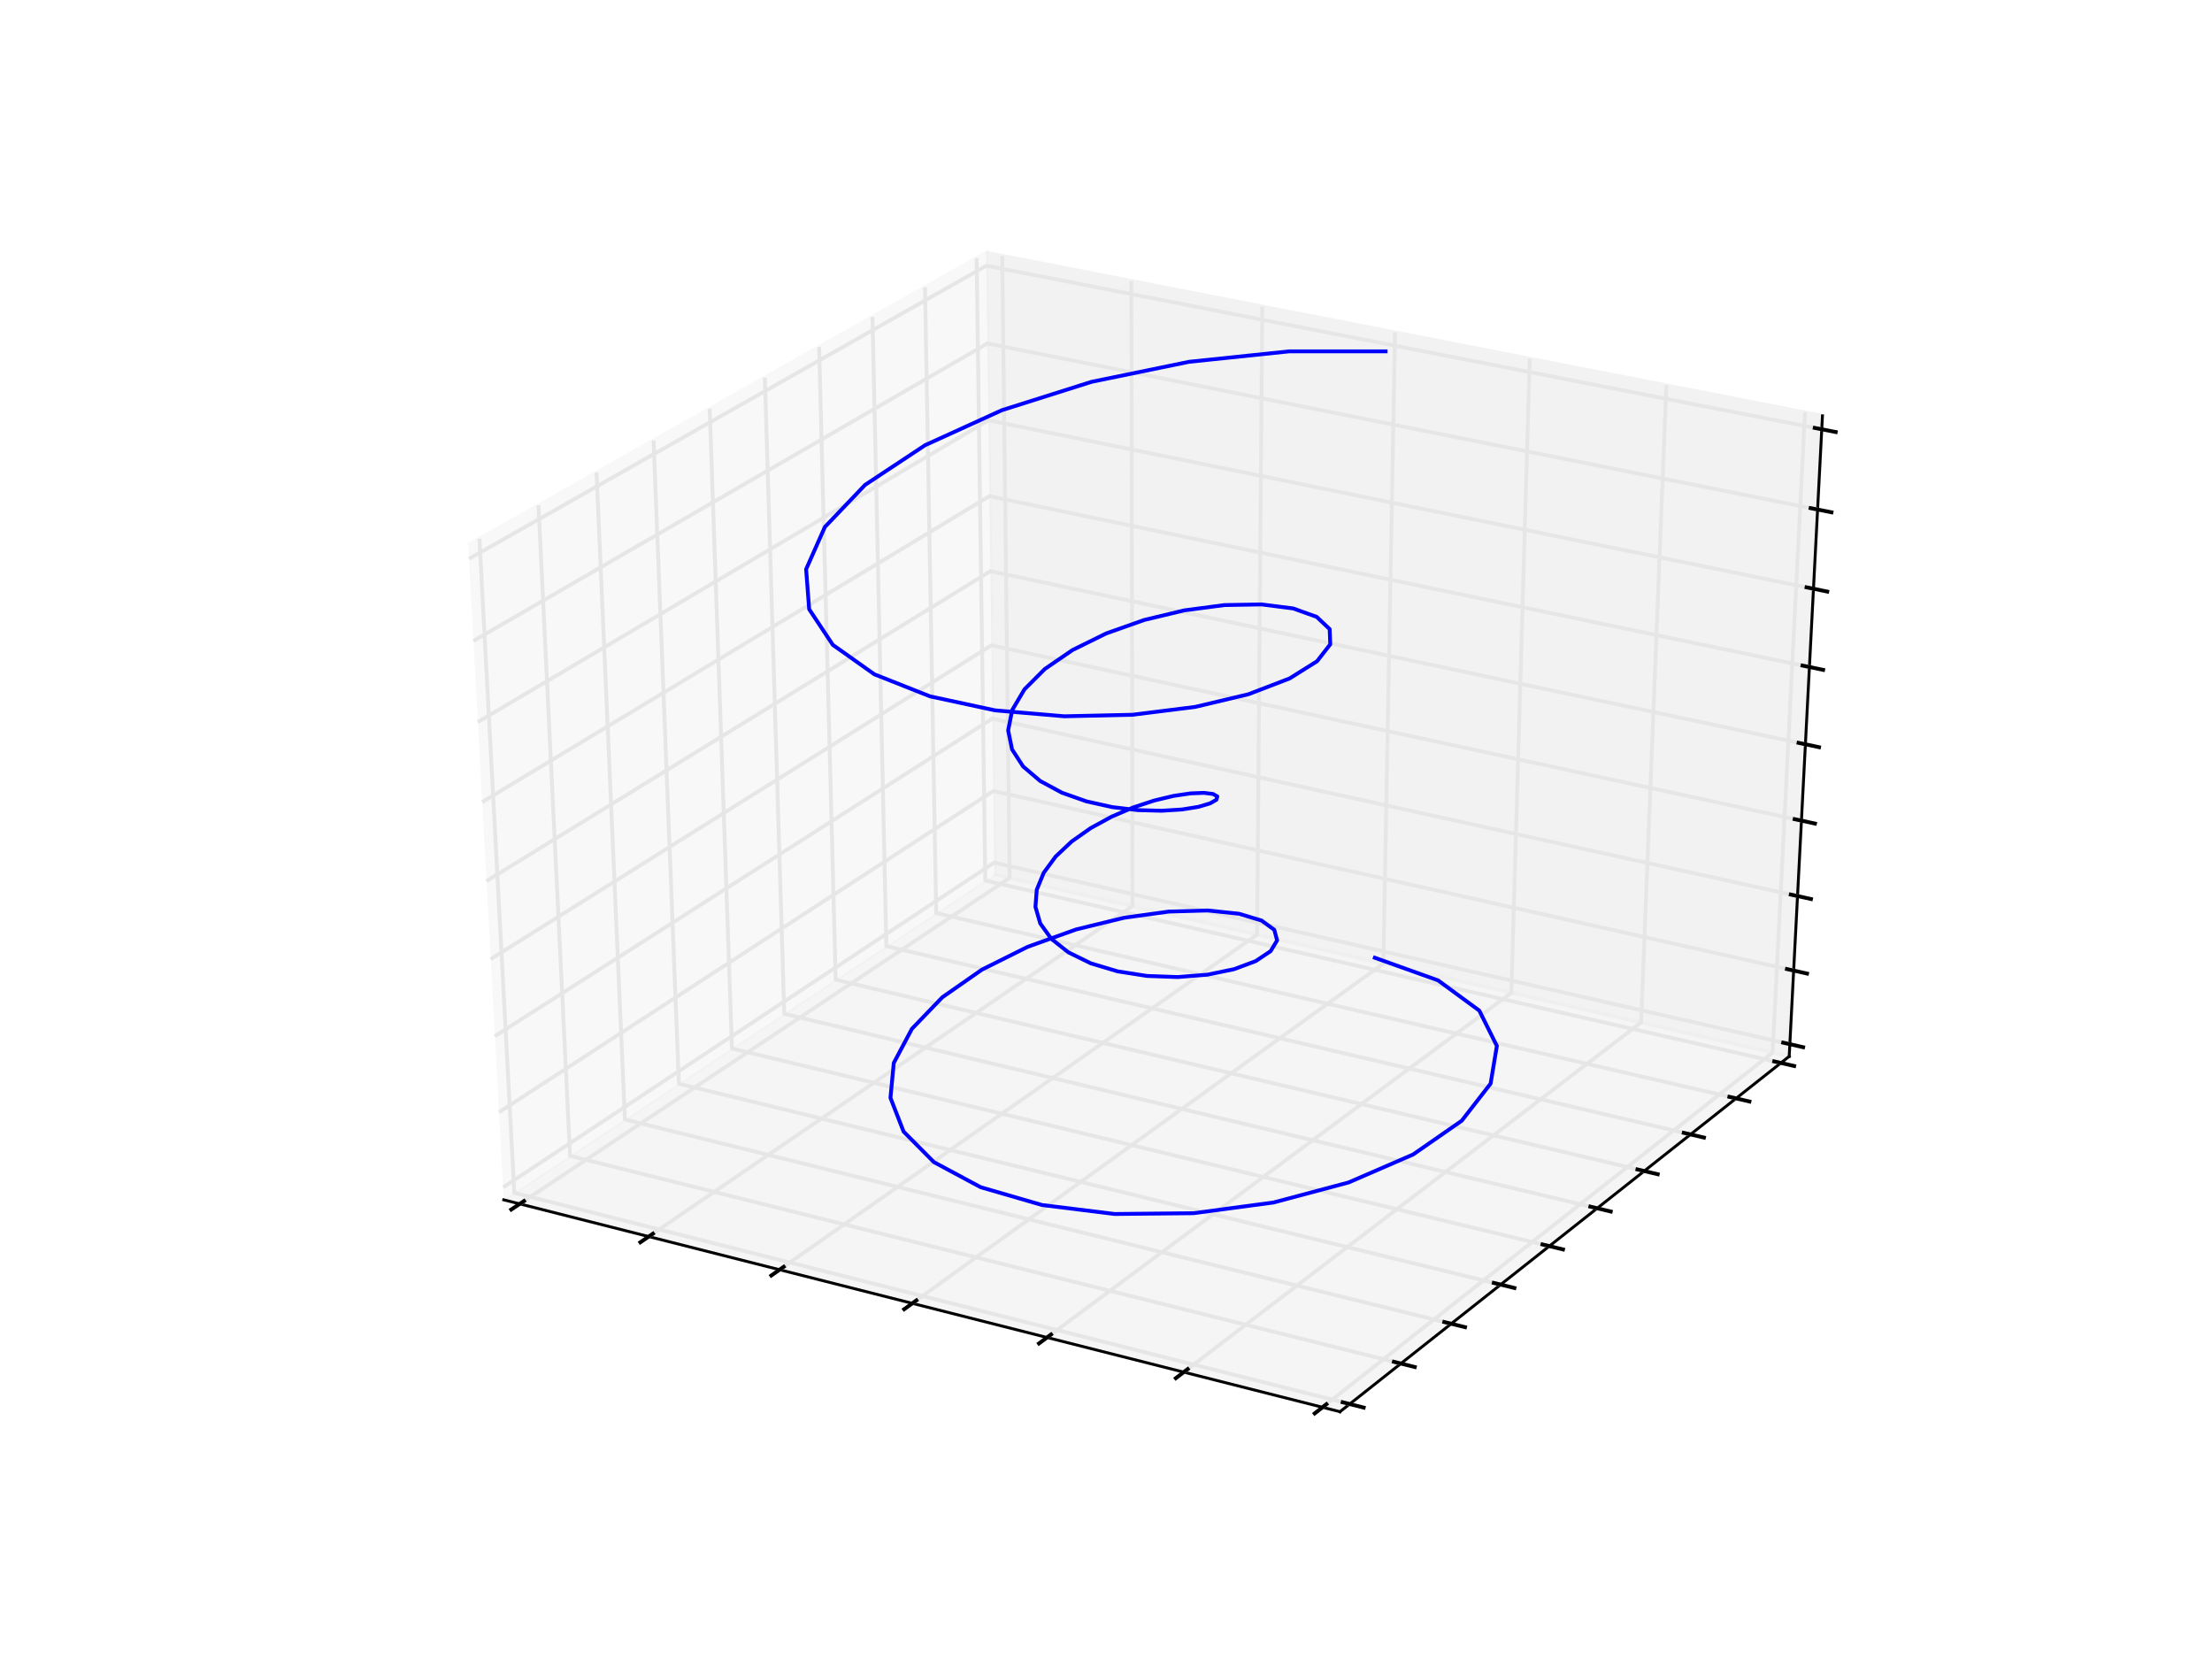
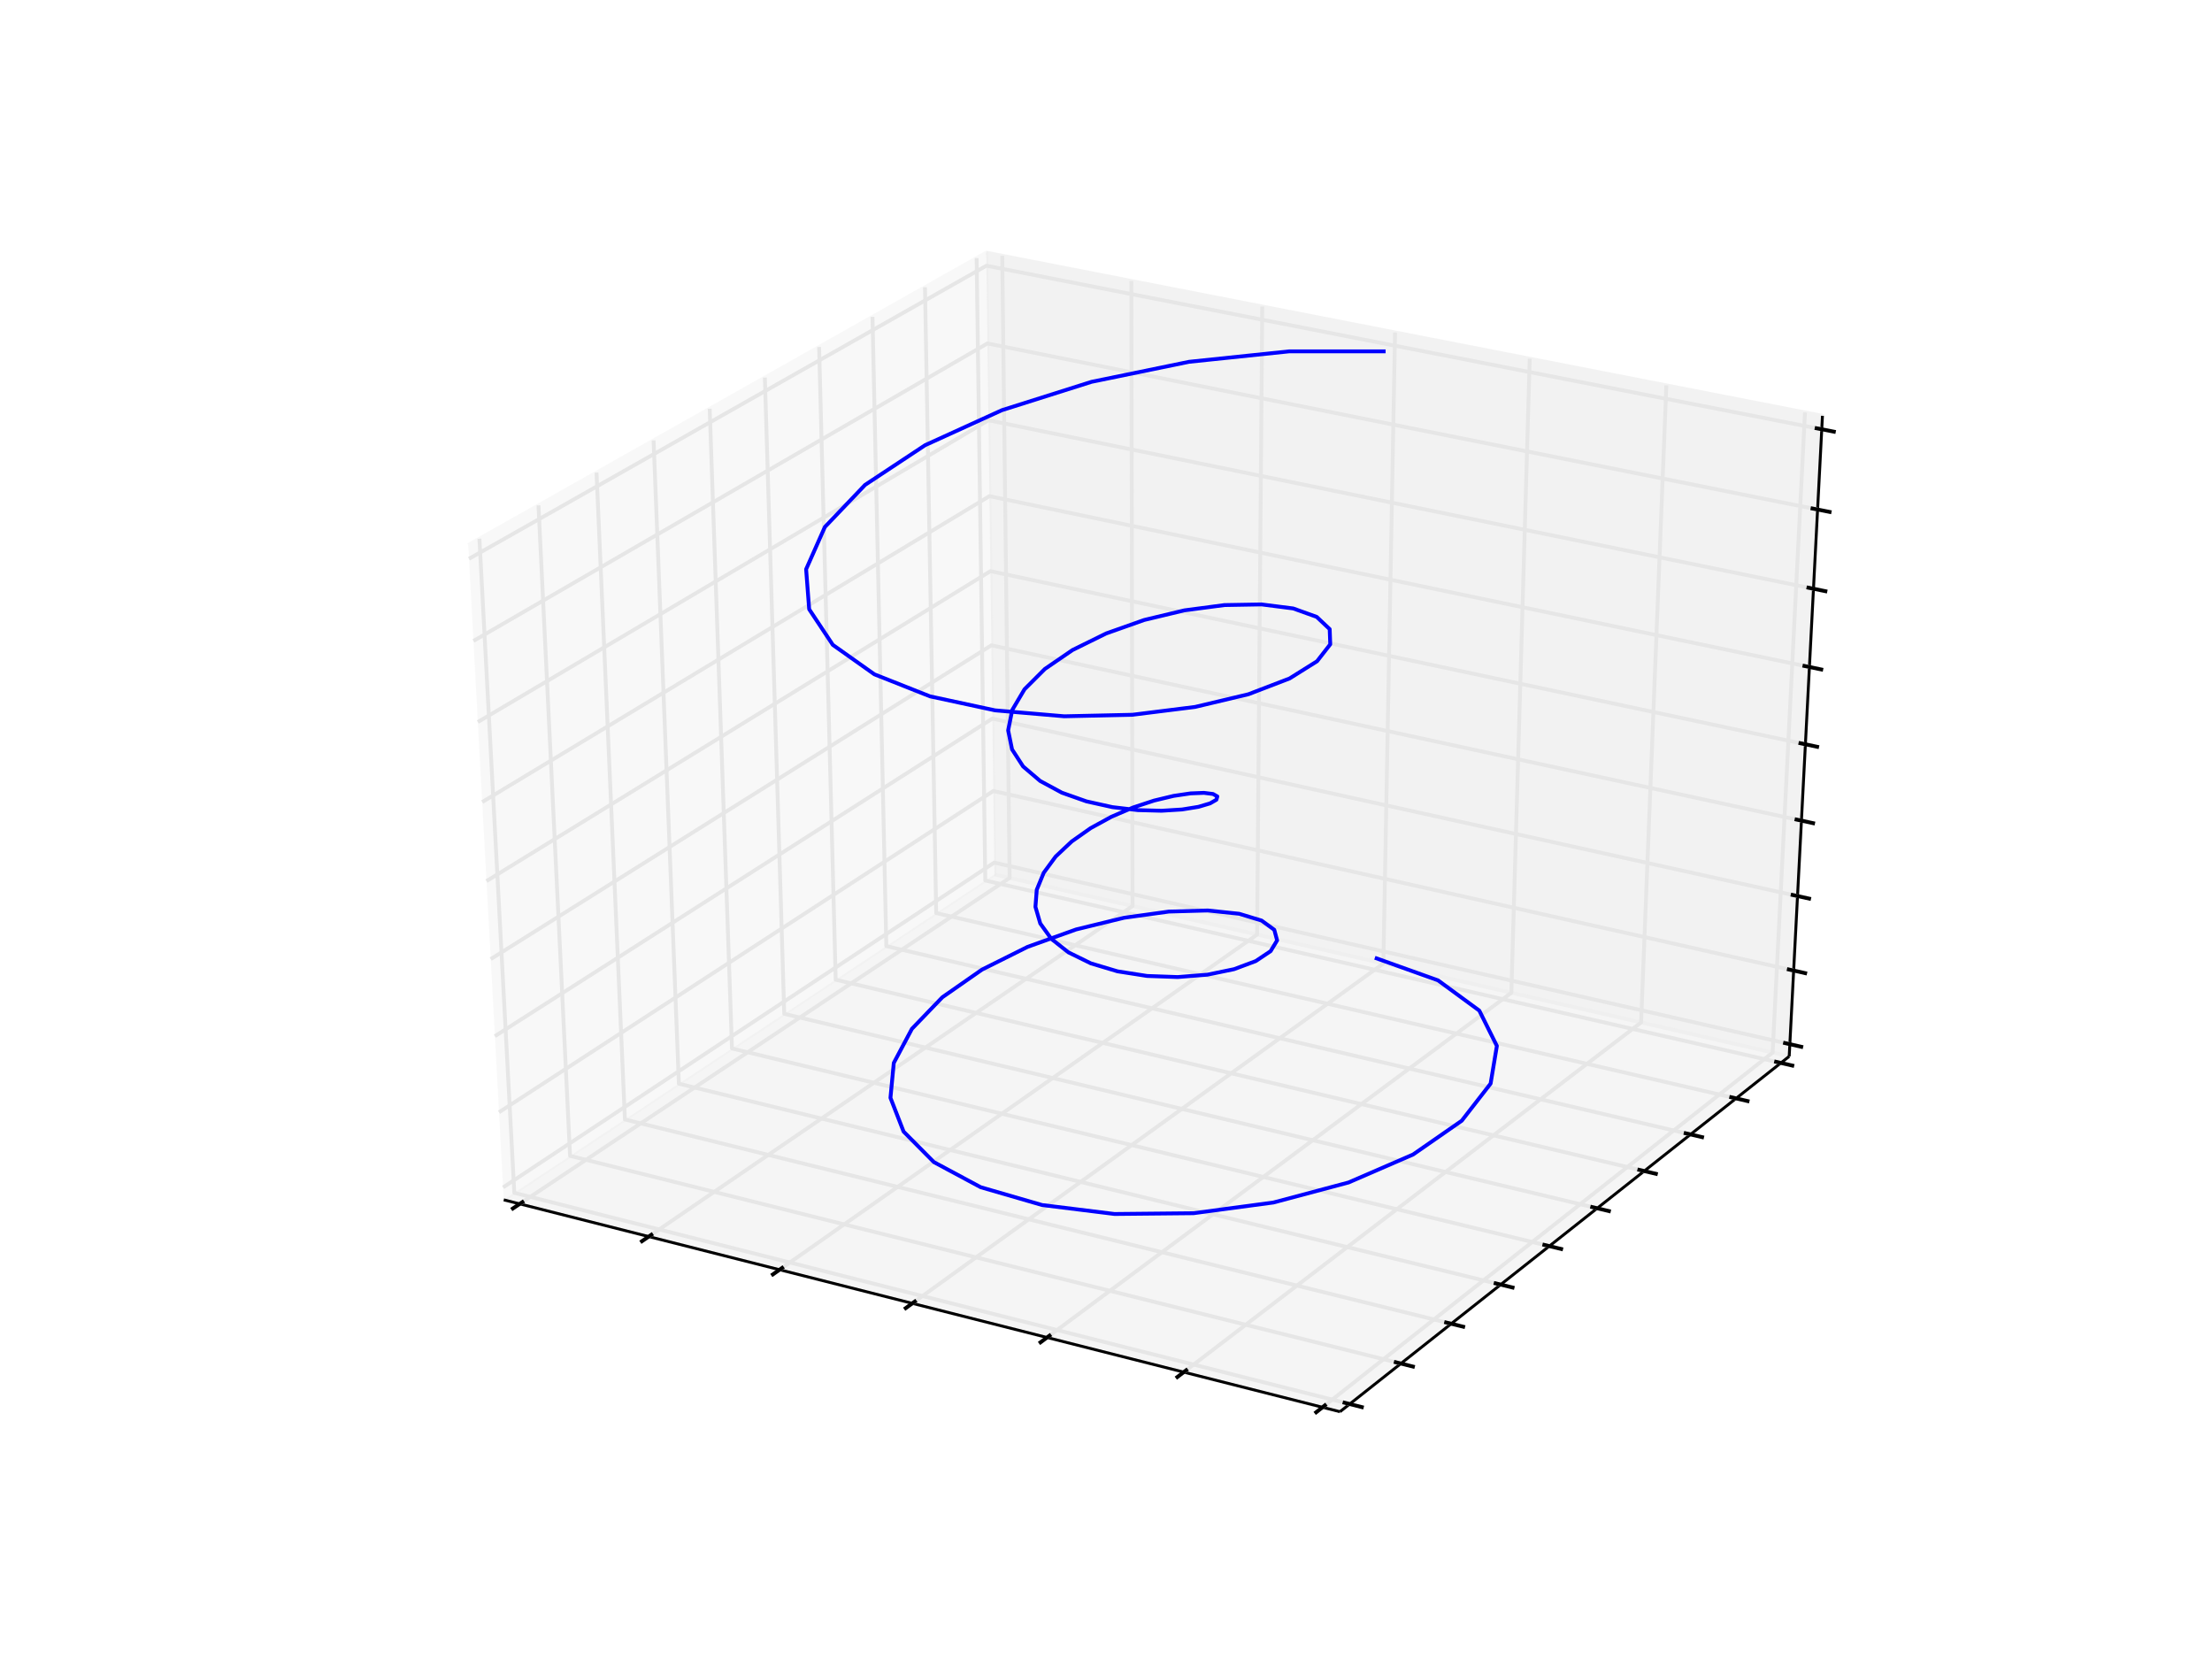
- <svg xmlns="http://www.w3.org/2000/svg" height="432pt" version="1.1" viewBox="0 0 576 432" width="576pt">
+ <svg xmlns="http://www.w3.org/2000/svg" width="768" height="576" version="1.1" viewBox="0 0 576 432">
  <defs>
-     <style type="text/css">
- *{stroke-linecap:butt;stroke-linejoin:round;}
-   </style>
+     <style type="text/css">*{stroke-linecap:butt;stroke-linejoin:round}</style>
  </defs>
  <g id="figure_1">
    <g id="patch_1">
-       <path d="M 0 432  L 576 432  L 576 0  L 0 0  z " style="fill:#ffffff;" />
+       <path fill="#fff" d="M 0 432 L 576 432 L 576 0 L 0 0 z" />
    </g>
    <g id="patch_2">
-       <path d="M 72 388.8  L 518.4 388.8  L 518.4 43.2  L 72 43.2  z " style="fill:#ffffff;" />
+       <path fill="#fff" d="M 72 388.8 L 518.4 388.8 L 518.4 43.2 L 72 43.2 z" />
    </g>
    <g id="pane3d_1">
      <g id="patch_3">
-         <path d="M 131.177 312.435  L 258.939 227.701  L 256.812 65.79  L 121.927 141.921  " style="fill:#f2f2f2;opacity:0.5;stroke:#f2f2f2;stroke-linejoin:miter;" />
+         <path fill="#f2f2f2" stroke="#f2f2f2" stroke-linejoin="miter" d="M 131.177 312.435 L 258.939 227.701 L 256.812 65.79 L 121.927 141.921" opacity=".5" />
      </g>
    </g>
    <g id="pane3d_2">
      <g id="patch_4">
-         <path d="M 258.939 227.701  L 465.902 275.073  L 474.561 108.279  L 256.812 65.79  " style="fill:#e6e6e6;opacity:0.5;stroke:#e6e6e6;stroke-linejoin:miter;" />
+         <path fill="#e6e6e6" stroke="#e6e6e6" stroke-linejoin="miter" d="M 258.939 227.701 L 465.902 275.073 L 474.561 108.279 L 256.812 65.79" opacity=".5" />
      </g>
    </g>
    <g id="pane3d_3">
      <g id="patch_5">
-         <path d="M 131.177 312.435  L 348.93 367.606  L 465.902 275.073  L 258.939 227.701  " style="fill:#ececec;opacity:0.5;stroke:#ececec;stroke-linejoin:miter;" />
+         <path fill="#ececec" stroke="#ececec" stroke-linejoin="miter" d="M 131.177 312.435 L 348.93 367.606 L 465.902 275.073 L 258.939 227.701" opacity=".5" />
      </g>
    </g>
    <g id="axis3d_1">
      <g id="line2d_1">
-         <path d="M 131.177 312.435  L 348.93 367.606  " style="fill:none;stroke:#000000;stroke-linecap:square;stroke-width:0.75;" />
+         <path fill="none" stroke="#000" stroke-linecap="square" stroke-width=".75" d="M 131.177 312.435 L 348.93 367.606" />
      </g>
      <g id="Line3DCollection_1">
-         <path d="M 135.341 313.49  L 262.91 228.61  L 260.981 66.603  " style="fill:none;stroke:#e6e6e6;" />
-         <path d="M 168.925 321.999  L 294.916 235.936  L 294.596 73.163  " style="fill:none;stroke:#e6e6e6;" />
-         <path d="M 202.996 330.631  L 327.353 243.36  L 328.686 79.815  " style="fill:none;stroke:#e6e6e6;" />
-         <path d="M 237.566 339.39  L 360.229 250.885  L 363.263 86.561  " style="fill:none;stroke:#e6e6e6;" />
-         <path d="M 272.644 348.278  L 393.554 258.513  L 398.335 93.405  " style="fill:none;stroke:#e6e6e6;" />
-         <path d="M 308.244 357.298  L 427.337 266.246  L 433.914 100.348  " style="fill:none;stroke:#e6e6e6;" />
-         <path d="M 344.375 366.452  L 461.587 274.085  L 470.012 107.391  " style="fill:none;stroke:#e6e6e6;" />
+         <path fill="none" stroke="#e6e6e6" d="M 135.341 313.49 L 262.91 228.61 L 260.981 66.603" />
+         <path fill="none" stroke="#e6e6e6" d="M 168.925 321.999 L 294.916 235.936 L 294.596 73.163" />
+         <path fill="none" stroke="#e6e6e6" d="M 202.996 330.631 L 327.353 243.36 L 328.686 79.815" />
+         <path fill="none" stroke="#e6e6e6" d="M 237.566 339.39 L 360.229 250.885 L 363.263 86.561" />
+         <path fill="none" stroke="#e6e6e6" d="M 272.644 348.278 L 393.554 258.513 L 398.335 93.405" />
+         <path fill="none" stroke="#e6e6e6" d="M 308.244 357.298 L 427.337 266.246 L 433.914 100.348" />
+         <path fill="none" stroke="#e6e6e6" d="M 344.375 366.452 L 461.587 274.085 L 470.012 107.391" />
      </g>
      <g id="xtick_1">
        <g id="line2d_2">
-           <path d="M 136.44 312.758  L 133.139 314.955  " style="fill:none;stroke:#000000;stroke-linecap:square;" />
+           <path fill="none" stroke="#000" stroke-linecap="square" d="M 136.44 312.758 L 133.139 314.955" />
        </g>
      </g>
      <g id="xtick_2">
        <g id="line2d_3">
-           <path d="M 170.011 321.257  L 166.749 323.485  " style="fill:none;stroke:#000000;stroke-linecap:square;" />
+           <path fill="none" stroke="#000" stroke-linecap="square" d="M 170.011 321.257 L 166.749 323.485" />
        </g>
      </g>
      <g id="xtick_3">
        <g id="line2d_4">
-           <path d="M 204.069 329.879  L 200.847 332.139  " style="fill:none;stroke:#000000;stroke-linecap:square;" />
+           <path fill="none" stroke="#000" stroke-linecap="square" d="M 204.069 329.879 L 200.847 332.139" />
        </g>
      </g>
      <g id="xtick_4">
        <g id="line2d_5">
-           <path d="M 238.624 338.626  L 235.445 340.92  " style="fill:none;stroke:#000000;stroke-linecap:square;" />
+           <path fill="none" stroke="#000" stroke-linecap="square" d="M 238.624 338.626 L 235.445 340.92" />
        </g>
      </g>
      <g id="xtick_5">
        <g id="line2d_6">
-           <path d="M 273.688 347.503  L 270.553 349.831  " style="fill:none;stroke:#000000;stroke-linecap:square;" />
+           <path fill="none" stroke="#000" stroke-linecap="square" d="M 273.688 347.503 L 270.553 349.831" />
        </g>
      </g>
      <g id="xtick_6">
        <g id="line2d_7">
-           <path d="M 309.272 356.511  L 306.182 358.874  " style="fill:none;stroke:#000000;stroke-linecap:square;" />
+           <path fill="none" stroke="#000" stroke-linecap="square" d="M 309.272 356.511 L 306.182 358.874" />
        </g>
      </g>
      <g id="xtick_7">
        <g id="line2d_8">
-           <path d="M 345.388 365.654  L 342.345 368.052  " style="fill:none;stroke:#000000;stroke-linecap:square;" />
+           <path fill="none" stroke="#000" stroke-linecap="square" d="M 345.388 365.654 L 342.345 368.052" />
        </g>
      </g>
    </g>
    <g id="axis3d_2">
      <g id="line2d_9">
-         <path d="M 465.902 275.073  L 348.93 367.606  " style="fill:none;stroke:#000000;stroke-linecap:square;stroke-width:0.75;" />
+         <path fill="none" stroke="#000" stroke-linecap="square" stroke-width=".75" d="M 465.902 275.073 L 348.93 367.606" />
      </g>
      <g id="Line3DCollection_2">
-         <path d="M 124.84 140.277  L 133.926 310.612  L 351.455 365.609  " style="fill:none;stroke:#e6e6e6;" />
-         <path d="M 140.217 131.598  L 148.444 300.983  L 364.784 355.065  " style="fill:none;stroke:#e6e6e6;" />
-         <path d="M 155.332 123.067  L 162.726 291.511  L 377.887 344.699  " style="fill:none;stroke:#e6e6e6;" />
-         <path d="M 170.191 114.68  L 176.778 282.192  L 390.769 334.508  " style="fill:none;stroke:#e6e6e6;" />
-         <path d="M 184.8 106.434  L 190.606 273.021  L 403.437 324.487  " style="fill:none;stroke:#e6e6e6;" />
-         <path d="M 199.166 98.326  L 204.216 263.995  L 415.896 314.631  " style="fill:none;stroke:#e6e6e6;" />
-         <path d="M 213.295 90.352  L 217.611 255.111  L 428.15 304.937  " style="fill:none;stroke:#e6e6e6;" />
-         <path d="M 227.192 82.508  L 230.798 246.365  L 440.204 295.401  " style="fill:none;stroke:#e6e6e6;" />
-         <path d="M 240.863 74.792  L 243.781 237.755  L 452.064 286.019  " style="fill:none;stroke:#e6e6e6;" />
-         <path d="M 254.314 67.2  L 256.564 229.276  L 463.734 276.787  " style="fill:none;stroke:#e6e6e6;" />
+         <path fill="none" stroke="#e6e6e6" d="M 124.84 140.277 L 133.926 310.612 L 351.455 365.609" />
+         <path fill="none" stroke="#e6e6e6" d="M 140.217 131.598 L 148.444 300.983 L 364.784 355.065" />
+         <path fill="none" stroke="#e6e6e6" d="M 155.332 123.067 L 162.726 291.511 L 377.887 344.699" />
+         <path fill="none" stroke="#e6e6e6" d="M 170.191 114.68 L 176.778 282.192 L 390.769 334.508" />
+         <path fill="none" stroke="#e6e6e6" d="M 184.8 106.434 L 190.606 273.021 L 403.437 324.487" />
+         <path fill="none" stroke="#e6e6e6" d="M 199.166 98.326 L 204.216 263.995 L 415.896 314.631" />
+         <path fill="none" stroke="#e6e6e6" d="M 213.295 90.352 L 217.611 255.111 L 428.15 304.937" />
+         <path fill="none" stroke="#e6e6e6" d="M 227.192 82.508 L 230.798 246.365 L 440.204 295.401" />
+         <path fill="none" stroke="#e6e6e6" d="M 240.863 74.792 L 243.781 237.755 L 452.064 286.019" />
+         <path fill="none" stroke="#e6e6e6" d="M 254.314 67.2 L 256.564 229.276 L 463.734 276.787" />
      </g>
      <g id="xtick_8">
        <g id="line2d_10">
-           <path d="M 349.634 365.149  L 355.1 366.531  " style="fill:none;stroke:#000000;stroke-linecap:square;" />
+           <path fill="none" stroke="#000" stroke-linecap="square" d="M 349.634 365.149 L 355.1 366.531" />
        </g>
      </g>
      <g id="xtick_9">
        <g id="line2d_11">
-           <path d="M 362.974 354.612  L 368.408 355.971  " style="fill:none;stroke:#000000;stroke-linecap:square;" />
+           <path fill="none" stroke="#000" stroke-linecap="square" d="M 362.974 354.612 L 368.408 355.971" />
        </g>
      </g>
      <g id="xtick_10">
        <g id="line2d_12">
-           <path d="M 376.087 344.254  L 381.49 345.59  " style="fill:none;stroke:#000000;stroke-linecap:square;" />
+           <path fill="none" stroke="#000" stroke-linecap="square" d="M 376.087 344.254 L 381.49 345.59" />
        </g>
      </g>
      <g id="xtick_11">
        <g id="line2d_13">
-           <path d="M 388.98 334.07  L 394.352 335.384  " style="fill:none;stroke:#000000;stroke-linecap:square;" />
+           <path fill="none" stroke="#000" stroke-linecap="square" d="M 388.98 334.07 L 394.352 335.384" />
        </g>
      </g>
      <g id="xtick_12">
        <g id="line2d_14">
-           <path d="M 401.658 324.056  L 406.999 325.348  " style="fill:none;stroke:#000000;stroke-linecap:square;" />
+           <path fill="none" stroke="#000" stroke-linecap="square" d="M 401.658 324.056 L 406.999 325.348" />
        </g>
      </g>
      <g id="xtick_13">
        <g id="line2d_15">
-           <path d="M 414.127 314.208  L 419.437 315.478  " style="fill:none;stroke:#000000;stroke-linecap:square;" />
+           <path fill="none" stroke="#000" stroke-linecap="square" d="M 414.127 314.208 L 419.437 315.478" />
        </g>
      </g>
      <g id="xtick_14">
        <g id="line2d_16">
-           <path d="M 426.391 304.521  L 431.67 305.771  " style="fill:none;stroke:#000000;stroke-linecap:square;" />
+           <path fill="none" stroke="#000" stroke-linecap="square" d="M 426.391 304.521 L 431.67 305.771" />
        </g>
      </g>
      <g id="xtick_15">
        <g id="line2d_17">
-           <path d="M 438.456 294.992  L 443.705 296.221  " style="fill:none;stroke:#000000;stroke-linecap:square;" />
+           <path fill="none" stroke="#000" stroke-linecap="square" d="M 438.456 294.992 L 443.705 296.221" />
        </g>
      </g>
      <g id="xtick_16">
        <g id="line2d_18">
-           <path d="M 450.326 285.616  L 455.545 286.826  " style="fill:none;stroke:#000000;stroke-linecap:square;" />
+           <path fill="none" stroke="#000" stroke-linecap="square" d="M 450.326 285.616 L 455.545 286.826" />
        </g>
      </g>
      <g id="xtick_17">
        <g id="line2d_19">
-           <path d="M 462.006 276.391  L 467.195 277.581  " style="fill:none;stroke:#000000;stroke-linecap:square;" />
+           <path fill="none" stroke="#000" stroke-linecap="square" d="M 462.006 276.391 L 467.195 277.581" />
        </g>
      </g>
    </g>
    <g id="axis3d_3">
      <g id="line2d_20">
-         <path d="M 465.902 275.073  L 474.561 108.279  " style="fill:none;stroke:#000000;stroke-linecap:square;stroke-width:0.75;" />
+         <path fill="none" stroke="#000" stroke-linecap="square" stroke-width=".75" d="M 465.902 275.073 L 474.561 108.279" />
      </g>
      <g id="Line3DCollection_3">
-         <path d="M 466.066 271.9  L 258.899 224.615  L 131.002 309.197  " style="fill:none;stroke:#e6e6e6;" />
-         <path d="M 467.062 252.732  L 258.654 205.973  L 129.94 289.63  " style="fill:none;stroke:#e6e6e6;" />
-         <path d="M 468.069 233.331  L 258.406 187.115  L 128.865 269.817  " style="fill:none;stroke:#e6e6e6;" />
-         <path d="M 469.088 213.692  L 258.155 168.035  L 127.777 249.753  " style="fill:none;stroke:#e6e6e6;" />
-         <path d="M 470.12 193.812  L 257.902 148.731  L 126.674 229.435  " style="fill:none;stroke:#e6e6e6;" />
-         <path d="M 471.165 173.686  L 257.645 129.199  L 125.558 208.857  " style="fill:none;stroke:#e6e6e6;" />
-         <path d="M 472.223 153.31  L 257.385 109.433  L 124.427 188.014  " style="fill:none;stroke:#e6e6e6;" />
-         <path d="M 473.294 132.678  L 257.123 89.431  L 123.282 166.901  " style="fill:none;stroke:#e6e6e6;" />
-         <path d="M 474.379 111.786  L 256.857 69.188  L 122.121 145.513  " style="fill:none;stroke:#e6e6e6;" />
+         <path fill="none" stroke="#e6e6e6" d="M 466.066 271.9 L 258.899 224.615 L 131.002 309.197" />
+         <path fill="none" stroke="#e6e6e6" d="M 467.062 252.732 L 258.654 205.973 L 129.94 289.63" />
+         <path fill="none" stroke="#e6e6e6" d="M 468.069 233.331 L 258.406 187.115 L 128.865 269.817" />
+         <path fill="none" stroke="#e6e6e6" d="M 469.088 213.692 L 258.155 168.035 L 127.777 249.753" />
+         <path fill="none" stroke="#e6e6e6" d="M 470.12 193.812 L 257.902 148.731 L 126.674 229.435" />
+         <path fill="none" stroke="#e6e6e6" d="M 471.165 173.686 L 257.645 129.199 L 125.558 208.857" />
+         <path fill="none" stroke="#e6e6e6" d="M 472.223 153.31 L 257.385 109.433 L 124.427 188.014" />
+         <path fill="none" stroke="#e6e6e6" d="M 473.294 132.678 L 257.123 89.431 L 123.282 166.901" />
+         <path fill="none" stroke="#e6e6e6" d="M 474.379 111.786 L 256.857 69.188 L 122.121 145.513" />
      </g>
      <g id="xtick_18">
        <g id="line2d_21">
-           <path d="M 464.338 271.506  L 469.527 272.69  " style="fill:none;stroke:#000000;stroke-linecap:square;" />
+           <path fill="none" stroke="#000" stroke-linecap="square" d="M 464.338 271.506 L 469.527 272.69" />
        </g>
      </g>
      <g id="xtick_19">
        <g id="line2d_22">
-           <path d="M 465.322 252.342  L 470.544 253.513  " style="fill:none;stroke:#000000;stroke-linecap:square;" />
+           <path fill="none" stroke="#000" stroke-linecap="square" d="M 465.322 252.342 L 470.544 253.513" />
        </g>
      </g>
      <g id="xtick_20">
        <g id="line2d_23">
-           <path d="M 466.319 232.945  L 471.573 234.103  " style="fill:none;stroke:#000000;stroke-linecap:square;" />
+           <path fill="none" stroke="#000" stroke-linecap="square" d="M 466.319 232.945 L 471.573 234.103" />
        </g>
      </g>
      <g id="xtick_21">
        <g id="line2d_24">
-           <path d="M 467.327 213.311  L 472.614 214.455  " style="fill:none;stroke:#000000;stroke-linecap:square;" />
+           <path fill="none" stroke="#000" stroke-linecap="square" d="M 467.327 213.311 L 472.614 214.455" />
        </g>
      </g>
      <g id="xtick_22">
        <g id="line2d_25">
-           <path d="M 468.348 193.436  L 473.669 194.566  " style="fill:none;stroke:#000000;stroke-linecap:square;" />
+           <path fill="none" stroke="#000" stroke-linecap="square" d="M 468.348 193.436 L 473.669 194.566" />
        </g>
      </g>
      <g id="xtick_23">
        <g id="line2d_26">
-           <path d="M 469.381 173.315  L 474.737 174.431  " style="fill:none;stroke:#000000;stroke-linecap:square;" />
+           <path fill="none" stroke="#000" stroke-linecap="square" d="M 469.381 173.315 L 474.737 174.431" />
        </g>
      </g>
      <g id="xtick_24">
        <g id="line2d_27">
-           <path d="M 470.428 152.943  L 475.817 154.044  " style="fill:none;stroke:#000000;stroke-linecap:square;" />
+           <path fill="none" stroke="#000" stroke-linecap="square" d="M 470.428 152.943 L 475.817 154.044" />
        </g>
      </g>
      <g id="xtick_25">
        <g id="line2d_28">
-           <path d="M 471.487 132.317  L 476.912 133.402  " style="fill:none;stroke:#000000;stroke-linecap:square;" />
+           <path fill="none" stroke="#000" stroke-linecap="square" d="M 471.487 132.317 L 476.912 133.402" />
        </g>
      </g>
      <g id="xtick_26">
        <g id="line2d_29">
-           <path d="M 472.56 111.43  L 478.02 112.5  " style="fill:none;stroke:#000000;stroke-linecap:square;" />
+           <path fill="none" stroke="#000" stroke-linecap="square" d="M 472.56 111.43 L 478.02 112.5" />
        </g>
      </g>
    </g>
    <g id="axes_1">
      <g id="line2d_30">
-         <path clip-path="url(#p47a4741ada)" d="M 358.008 249.396  L 374.473 255.287  L 385.205 263.157  L 389.783 272.355  L 388.15 282.164  L 380.635 291.836  L 367.952 300.639  L 351.163 307.914  L 331.604 313.127  L 310.777 315.916  L 290.216 316.119  L 271.349 313.785  L 255.377 309.152  L 243.185 302.613  L 235.297 294.67  L 231.874 285.874  L 232.744 276.781  L 237.462 267.905  L 245.379 259.689  L 255.711 252.485  L 267.61 246.548  L 280.217 242.028  L 292.713 238.981  L 304.356 237.372  L 314.513 237.087  L 322.685 237.946  L 328.518 239.713  L 331.82 242.119  L 332.56 244.873  L 330.864 247.68  L 326.998 250.262  L 321.352 252.371  L 314.399 253.805  L 306.666 254.422  L 298.696 254.137  L 291.005 252.935  L 284.051 250.855  L 278.212 247.99  L 273.766 244.475  L 270.883 240.47  L 269.627 236.149  L 269.967 231.692  L 271.786 227.268  L 274.897 223.034  L 279.062 219.122  L 284.006 215.641  L 289.434 212.674  L 295.042 210.273  L 300.529 208.465  L 305.606 207.248  L 310.008 206.596  L 313.498 206.457  L 315.877 206.754  L 316.992 207.391  L 316.744 208.251  L 315.096 209.2  L 312.081 210.095  L 307.806 210.785  L 302.458 211.118  L 296.296 210.955  L 289.652 210.173  L 282.914 208.678  L 276.506 206.414  L 270.866 203.37  L 266.417 199.583  L 263.535 195.142  L 262.522 190.187  L 263.577 184.898  L 266.779 179.491  L 272.074 174.202  L 279.268 169.276  L 288.038 164.951  L 297.934 161.444  L 308.407 158.935  L 318.824 157.559  L 328.503 157.391  L 336.743 158.439  L 342.863 160.634  L 346.248 163.825  L 346.393 167.779  L 342.958 172.186  L 335.815 176.663  L 325.095 180.779  L 311.218 184.08  L 294.898 186.122  L 277.127 186.518  L 259.111 184.974  L 242.182 181.331  L 227.688 175.589  L 216.86 167.917  L 210.706 158.643  L 209.911 148.229  L 214.791 137.233  L 225.268 126.261  L 240.897 115.926  L 260.9 106.809  L 284.228 99.428  L 309.62 94.214  L 335.656 91.497  L 360.812 91.491  " style="fill:none;stroke:#0000ff;stroke-linecap:square;" />
+         <path fill="none" stroke="#00f" stroke-linecap="square" d="M 358.008 249.396 L 374.473 255.287 L 385.205 263.157 L 389.783 272.355 L 388.15 282.164 L 380.635 291.836 L 367.952 300.639 L 351.163 307.914 L 331.604 313.127 L 310.777 315.916 L 290.216 316.119 L 271.349 313.785 L 255.377 309.152 L 243.185 302.613 L 235.297 294.67 L 231.874 285.874 L 232.744 276.781 L 237.462 267.905 L 245.379 259.689 L 255.711 252.485 L 267.61 246.548 L 280.217 242.028 L 292.713 238.981 L 304.356 237.372 L 314.513 237.087 L 322.685 237.946 L 328.518 239.713 L 331.82 242.119 L 332.56 244.873 L 330.864 247.68 L 326.998 250.262 L 321.352 252.371 L 314.399 253.805 L 306.666 254.422 L 298.696 254.137 L 291.005 252.935 L 284.051 250.855 L 278.212 247.99 L 273.766 244.475 L 270.883 240.47 L 269.627 236.149 L 269.967 231.692 L 271.786 227.268 L 274.897 223.034 L 279.062 219.122 L 284.006 215.641 L 289.434 212.674 L 295.042 210.273 L 300.529 208.465 L 305.606 207.248 L 310.008 206.596 L 313.498 206.457 L 315.877 206.754 L 316.992 207.391 L 316.744 208.251 L 315.096 209.2 L 312.081 210.095 L 307.806 210.785 L 302.458 211.118 L 296.296 210.955 L 289.652 210.173 L 282.914 208.678 L 276.506 206.414 L 270.866 203.37 L 266.417 199.583 L 263.535 195.142 L 262.522 190.187 L 263.577 184.898 L 266.779 179.491 L 272.074 174.202 L 279.268 169.276 L 288.038 164.951 L 297.934 161.444 L 308.407 158.935 L 318.824 157.559 L 328.503 157.391 L 336.743 158.439 L 342.863 160.634 L 346.248 163.825 L 346.393 167.779 L 342.958 172.186 L 335.815 176.663 L 325.095 180.779 L 311.218 184.08 L 294.898 186.122 L 277.127 186.518 L 259.111 184.974 L 242.182 181.331 L 227.688 175.589 L 216.86 167.917 L 210.706 158.643 L 209.911 148.229 L 214.791 137.233 L 225.268 126.261 L 240.897 115.926 L 260.9 106.809 L 284.228 99.428 L 309.62 94.214 L 335.656 91.497 L 360.812 91.491" clip-path="url(#p47a4741ada)" />
      </g>
    </g>
  </g>
  <defs>
    <clipPath id="p47a4741ada">
-       <rect height="345.6" width="446.4" x="72" y="43.2" />
+       <rect width="446.4" height="345.6" x="72" y="43.2" />
    </clipPath>
  </defs>
</svg>
